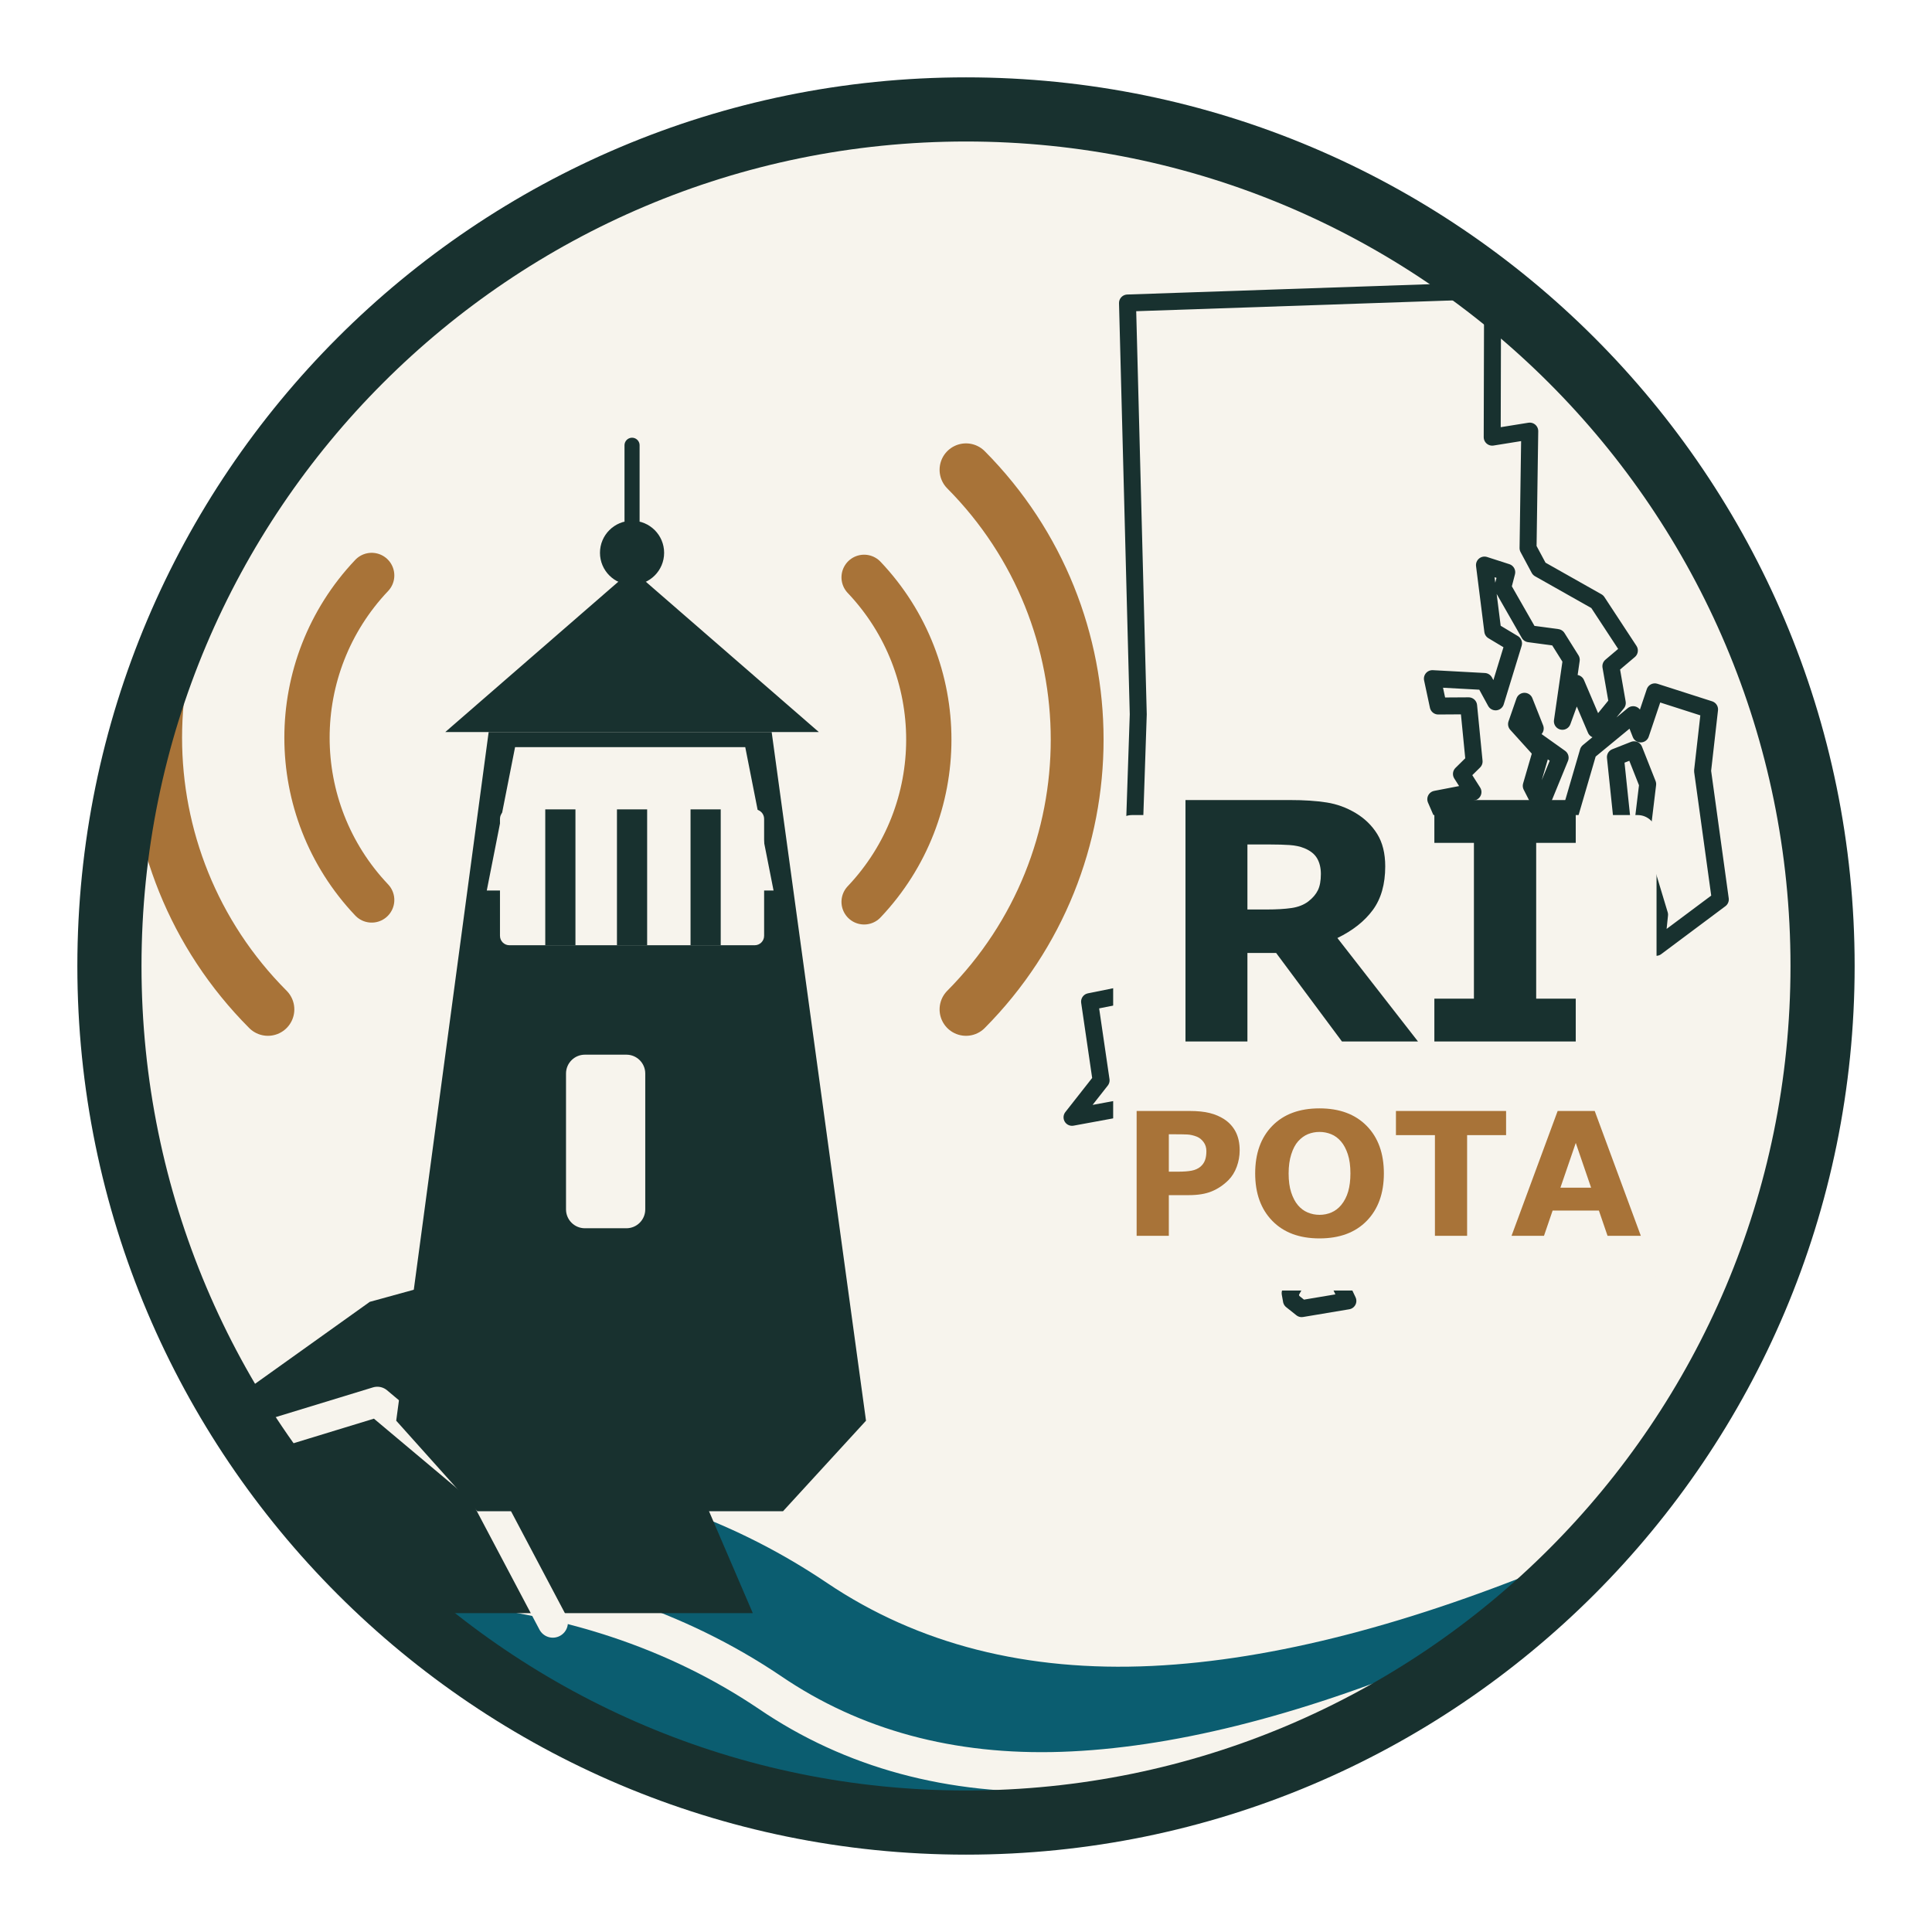
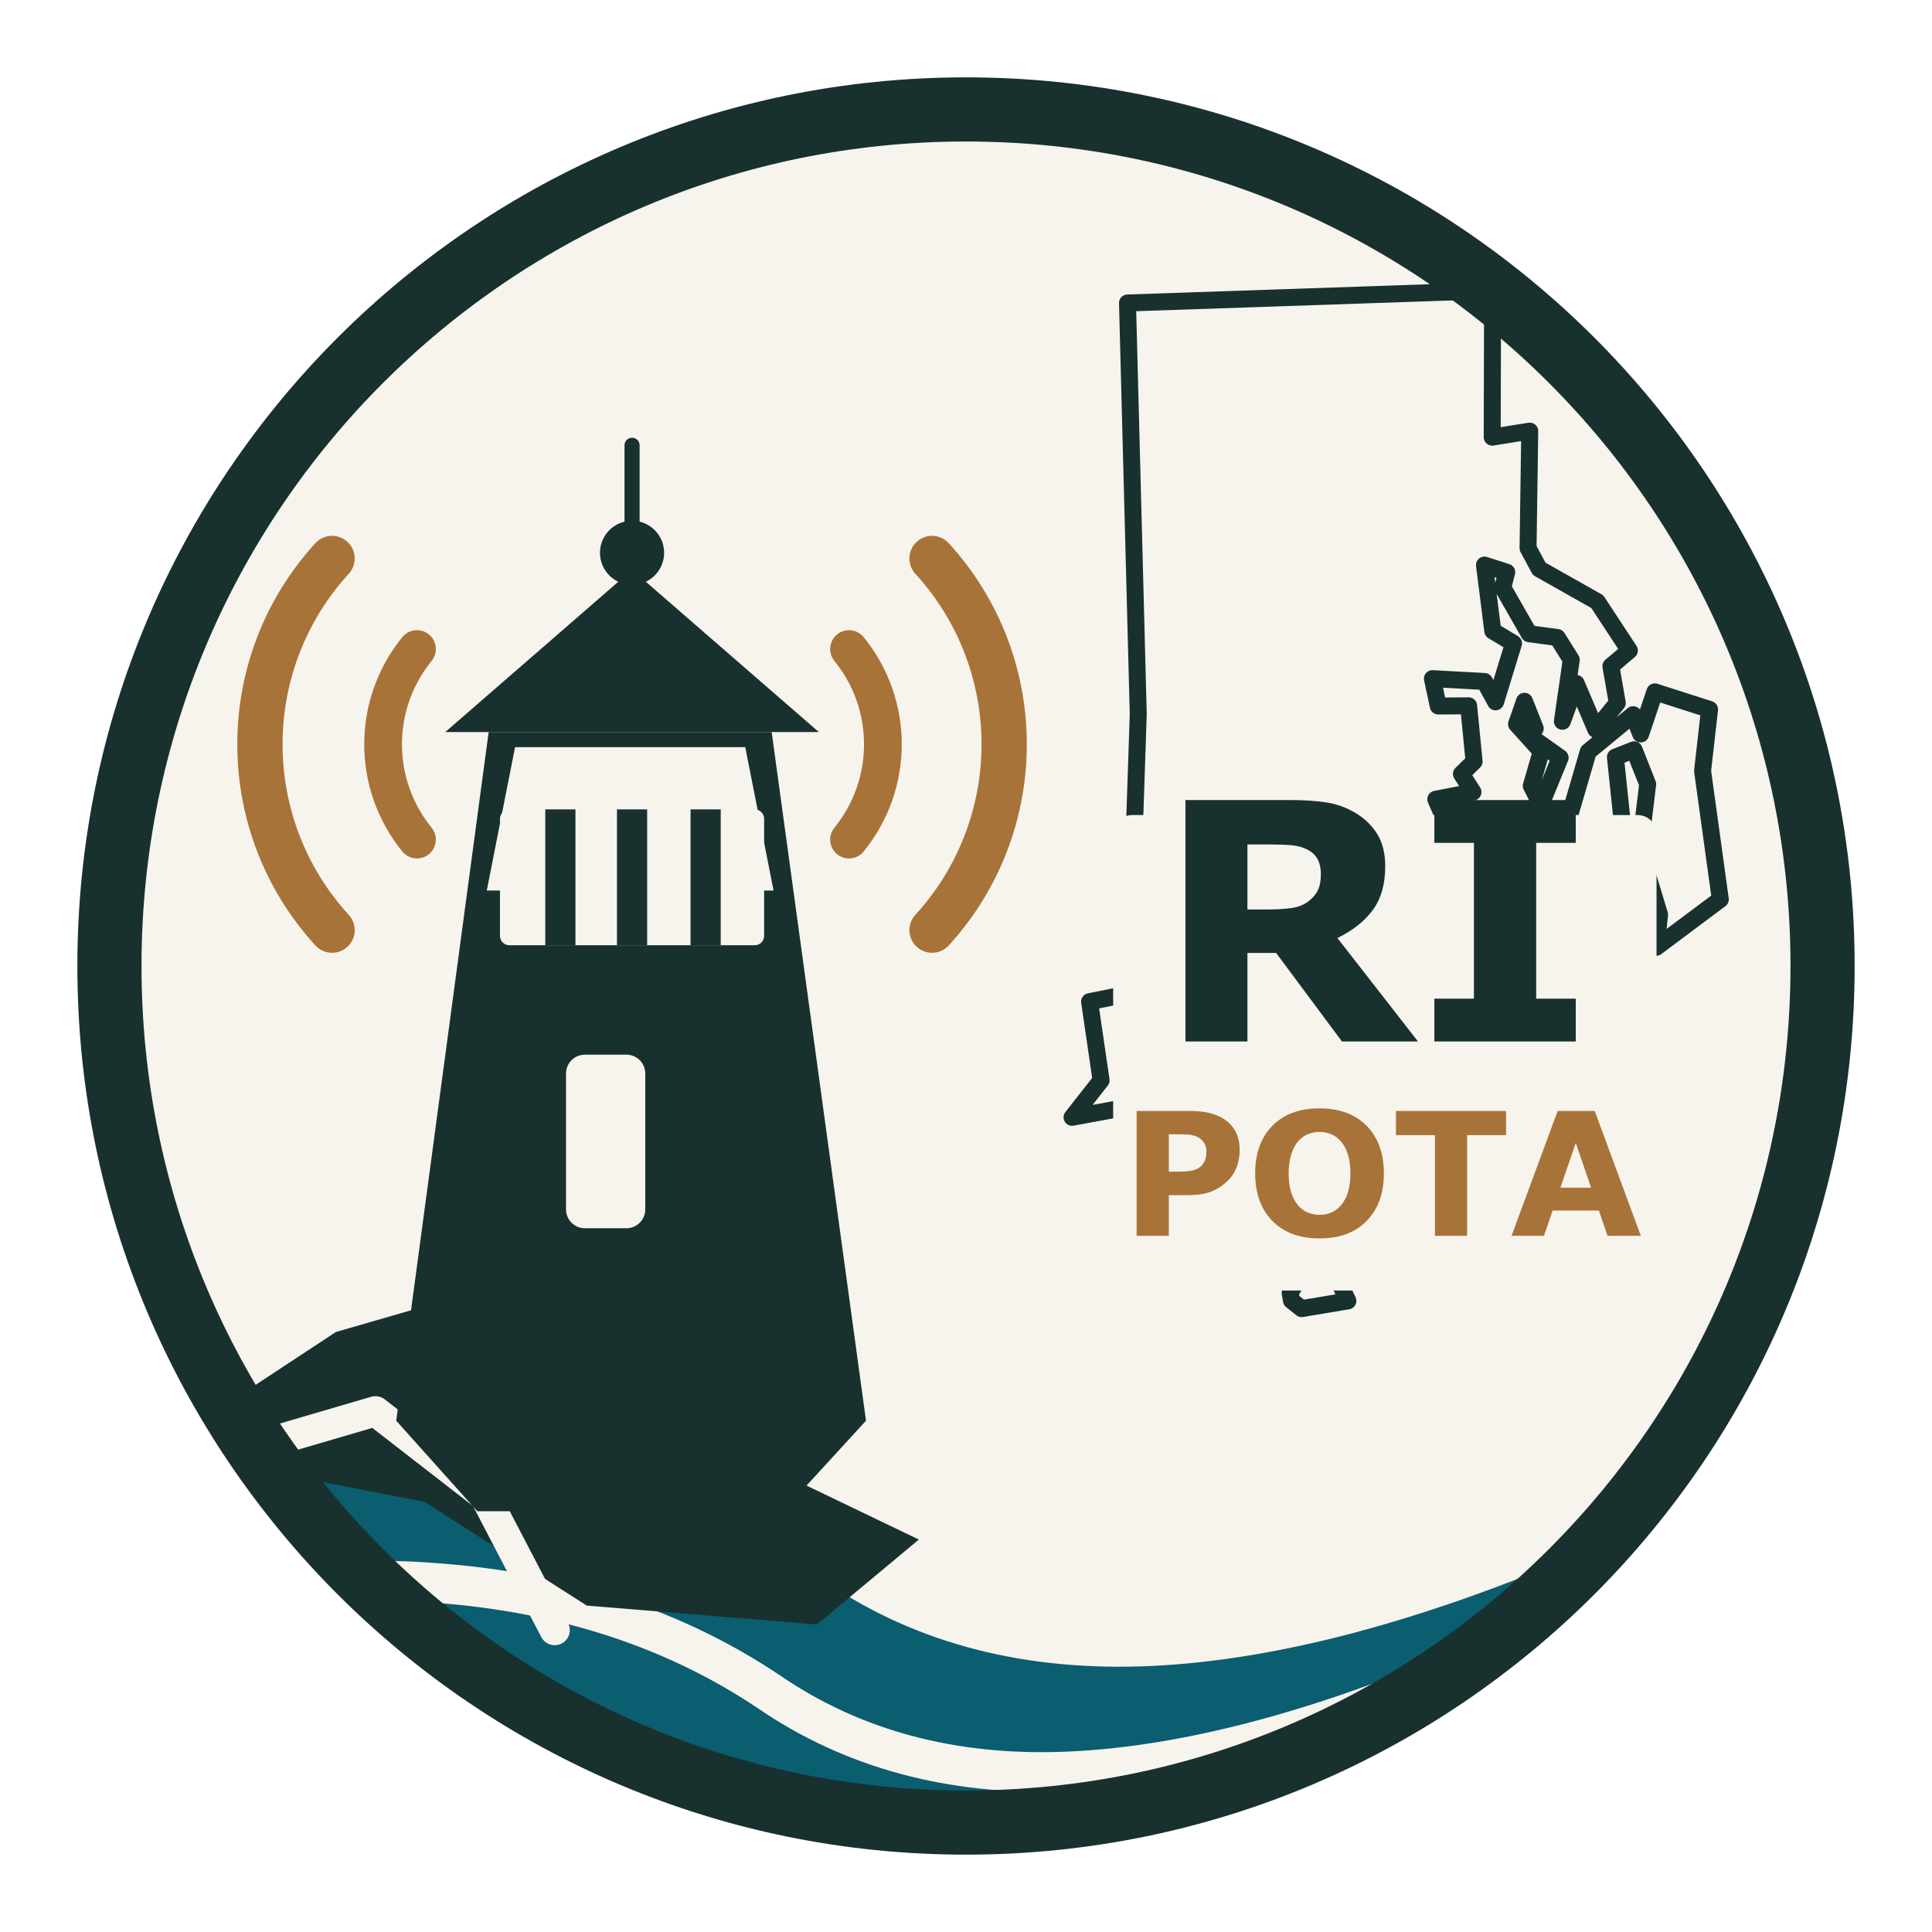
<svg xmlns="http://www.w3.org/2000/svg" viewBox="0 0 1024 1024" role="img" aria-labelledby="title desc">
  <defs>
    <clipPath id="badge-clip">
      <circle cx="512" cy="512" r="456" />
    </clipPath>
  </defs>
  <circle cx="512" cy="512" r="454" fill="#f7f4ed" />
  <g clip-path="url(#badge-clip)">
    <path fill="#0b5d70" d="M37 803c93-32 176-42 247-30 55 9 103 29 144 58 47 32 104 47 171 45 66-3 140-22 221-56 52-22 108-28 169-19v199H37z" />
    <path fill="none" stroke="#f7f4ed" stroke-linecap="round" stroke-linejoin="round" stroke-width="24" d="M54 801c83-28 158-39 226-32 61 7 116 27 165 60 46 31 101 45 165 42 63-3 135-22 214-55 50-21 105-28 165-20" />
    <path fill="none" stroke="#f7f4ed" stroke-linecap="round" stroke-linejoin="round" stroke-width="21" d="M33 868c70-24 136-34 198-29 69 5 128 25 177 58 44 30 96 44 155 42 59-2 127-19 202-50 68-28 143-36 224-23" />
-     <path fill="#18312f" d="M112 750l84-60 80-22 62 45 61 142H70z" />
-     <path fill="none" stroke="#f7f4ed" stroke-linecap="round" stroke-linejoin="round" stroke-width="16" d="M128 765l72-22 56 47 37 70" />
+     <path fill="#18312f" d="M96 760l82-54 83-24 64 29 58 55 104 50-54 45-122-10-86-55-93-18-80 29z" />
+     <path fill="none" stroke="#f7f4ed" stroke-linecap="round" stroke-linejoin="round" stroke-width="16" d="M117 772l82-24 58 45 37 71" />
    <path fill="#18312f" d="M259 388h150l50 365-44 48H253l-43-48z" />
    <path fill="#f7f4ed" d="M273 396h122l15 76H258z" />
    <path fill="#18312f" d="M236 388l99-86 99 86z" />
    <circle cx="335" cy="293" r="17" fill="#18312f" />
    <path fill="none" stroke="#18312f" stroke-linecap="round" stroke-linejoin="round" stroke-width="8" d="M335 276v-40" />
    <rect x="265" y="429" width="140" height="72" rx="5" fill="#f7f4ed" />
    <rect x="289" y="429" width="16" height="72" fill="#18312f" />
    <rect x="327" y="429" width="16" height="72" fill="#18312f" />
    <rect x="366" y="429" width="16" height="72" fill="#18312f" />
    <rect x="300" y="559" width="42" height="92" rx="10" fill="#f7f4ed" />
-     <path fill="none" stroke="#a87338" stroke-linecap="round" stroke-linejoin="round" stroke-width="28" d="M142 247a204 204 0 0 0 0 288" />
-     <path fill="none" stroke="#a87338" stroke-linecap="round" stroke-linejoin="round" stroke-width="24" d="M197 305a125 125 0 0 0 0 172" />
-     <path fill="none" stroke="#a87338" stroke-linecap="round" stroke-linejoin="round" stroke-width="24" d="M458 306a125 125 0 0 1 0 172" />
-     <path fill="none" stroke="#a87338" stroke-linecap="round" stroke-linejoin="round" stroke-width="28" d="M512 249a203 203 0 0 1 0 286" />
+     <path fill="none" stroke="#a87338" stroke-linecap="round" stroke-linejoin="round" stroke-width="24" d="M176 296a146 146 0 0 0 0 197" />
+     <path fill="none" stroke="#a87338" stroke-linecap="round" stroke-linejoin="round" stroke-width="20" d="M221 344a80 80 0 0 0 0 101" />
+     <path fill="none" stroke="#a87338" stroke-linecap="round" stroke-linejoin="round" stroke-width="20" d="M450 344a80 80 0 0 1 0 101" />
+     <path fill="none" stroke="#a87338" stroke-linecap="round" stroke-linejoin="round" stroke-width="24" d="M494 296a146 146 0 0 1 0 197" />
    <path fill="none" stroke="#18312f" stroke-linecap="round" stroke-linejoin="round" stroke-width="9" d="M803.8 383.8L808.0 371.7L813.7 386.1L808.5 388.5L826.9 401.6L816.7 426.5L811.6 416.5L816.9 398.3L803.8 383.8ZM799.6 498.8L811.9 486.3L812.1 493.9L821.1 489.0L815.8 463.4L823.5 461.1L841.8 398.4L865.6 378.8L869.6 389.0L877.1 366.7L906.1 376.0L902.4 408.6L911.8 476.7L877.8 502.1L879.6 484.8L865.3 437.4L870.5 438.8L873.3 415.6L866.1 397.4L856.2 401.3L862.1 457.6L852.8 481.1L856.3 489.9L835.5 481.9L824.0 505.4L817.7 499.8L803.9 506.2L799.6 498.8ZM782.2 499.3L796.2 429.3L803.6 488.2L794.0 491.3L788.8 482.7L791.0 494.9L782.6 506.9L782.1 503.0L782.2 499.3ZM683.8 685.4L698.8 658.7L700.2 641.5L711.1 652.8L705.4 670.5L714.4 689.5L689.9 693.6L684.5 689.3L683.8 685.4ZM568.2 592.2L583.6 572.6L577.5 530.9L598.3 526.7L603.3 378.6L597.6 160.6L791.1 154.0L790.9 231.7L810.8 228.5L809.9 290.5L815.8 301.5L846.6 318.9L863.6 344.8L853.8 353.1L857.2 372.6L845.8 386.6L835.4 362.2L828.1 382.3L832.8 349.7L825.4 337.9L810.5 335.9L796.5 311.4L798.6 303.3L786.8 299.5L791.2 334.4L802.2 341.0L792.7 372.0L786.8 361.2L759.2 359.7L762.3 374.2L778.4 374.1L781.3 403.6L774.6 410.2L780.7 419.8L761.0 423.6L775.3 456.6L773.9 492.0L756.6 516.6L757.9 531.0L745.0 561.6L734.8 553.0L712.3 552.8L636.1 579.7L568.2 592.2Z" />
    <rect x="590" y="432" width="288" height="252" rx="10" fill="#f7f4ed" />
    <path fill="#18312f" d="M700.09 463.23Q700.09 458.41 698.11 454.98Q696.13 451.54 691.32 449.56Q687.97 448.19 683.50 447.89Q679.03 447.59 673.10 447.59L661.16 447.59L661.16 482.05L671.30 482.05Q679.20 482.05 684.53 481.27Q689.86 480.50 693.47 477.75Q696.91 475.09 698.50 471.86Q700.09 468.64 700.09 463.23M708.85 497.17L751.56 552L711.26 552L676.37 505.08L661.16 505.08L661.16 552L628.33 552L628.33 424.04L683.67 424.04Q695.02 424.04 703.18 425.33Q711.34 426.62 718.48 430.91Q725.70 435.21 729.95 442.04Q734.20 448.88 734.20 459.19Q734.20 473.37 727.63 482.30Q721.05 491.24 708.85 497.17M835.18 529.31L835.18 552L760.24 552L760.24 529.31L781.21 529.31L781.21 446.73L760.24 446.73L760.24 424.04L835.18 424.04L835.18 446.73L814.21 446.73L814.21 529.31" />
    <path fill="#a87338" d="M657.05 609.72Q657.05 614.17 655.50 618.41Q653.94 622.65 651.05 625.54Q647.10 629.45 642.23 631.45Q637.37 633.45 630.12 633.45L619.50 633.45L619.50 655L602.44 655L602.44 588.84L630.52 588.84Q636.83 588.84 641.17 589.93Q645.50 591.02 648.83 593.19Q652.83 595.81 654.94 599.90Q657.05 603.99 657.05 609.72M639.41 610.12Q639.41 607.32 637.90 605.30Q636.39 603.28 634.39 602.48Q631.72 601.41 629.19 601.30Q626.66 601.19 622.44 601.19L619.50 601.19L619.50 621.01L624.39 621.01Q628.75 621.01 631.57 620.48Q634.39 619.94 636.30 618.34Q637.94 616.92 638.68 614.94Q639.41 612.97 639.41 610.12M733.48 621.94Q733.48 637.76 724.41 647.07Q715.35 656.38 699.35 656.38Q683.40 656.38 674.34 647.07Q665.27 637.76 665.27 621.94Q665.27 605.99 674.34 596.73Q683.40 587.46 699.35 587.46Q715.26 587.46 724.37 596.73Q733.48 605.99 733.48 621.94M710.86 638.69Q713.35 635.67 714.55 631.56Q715.75 627.45 715.75 621.90Q715.75 615.94 714.37 611.77Q712.99 607.59 710.77 605.01Q708.51 602.35 705.55 601.15Q702.60 599.95 699.40 599.95Q696.15 599.95 693.29 601.10Q690.42 602.26 688.02 604.92Q685.80 607.41 684.40 611.79Q683 616.17 683 621.94Q683 627.85 684.36 632.01Q685.71 636.16 687.93 638.78Q690.15 641.40 693.13 642.65Q696.11 643.89 699.40 643.89Q702.68 643.89 705.66 642.63Q708.64 641.36 710.86 638.69M798.26 588.84L798.26 601.64L777.60 601.64L777.60 655L760.54 655L760.54 601.64L739.88 601.64L739.88 588.84L798.26 588.84M845.23 588.84L869.67 655L852.03 655L847.45 641.63L822.92 641.63L818.35 655L801.15 655L825.59 588.84L845.23 588.84M827.05 629.50L843.32 629.50L835.19 605.77" />
  </g>
  <circle cx="512" cy="512" r="454" fill="none" stroke="#18312f" stroke-linecap="round" stroke-linejoin="round" stroke-width="34" />
</svg>
